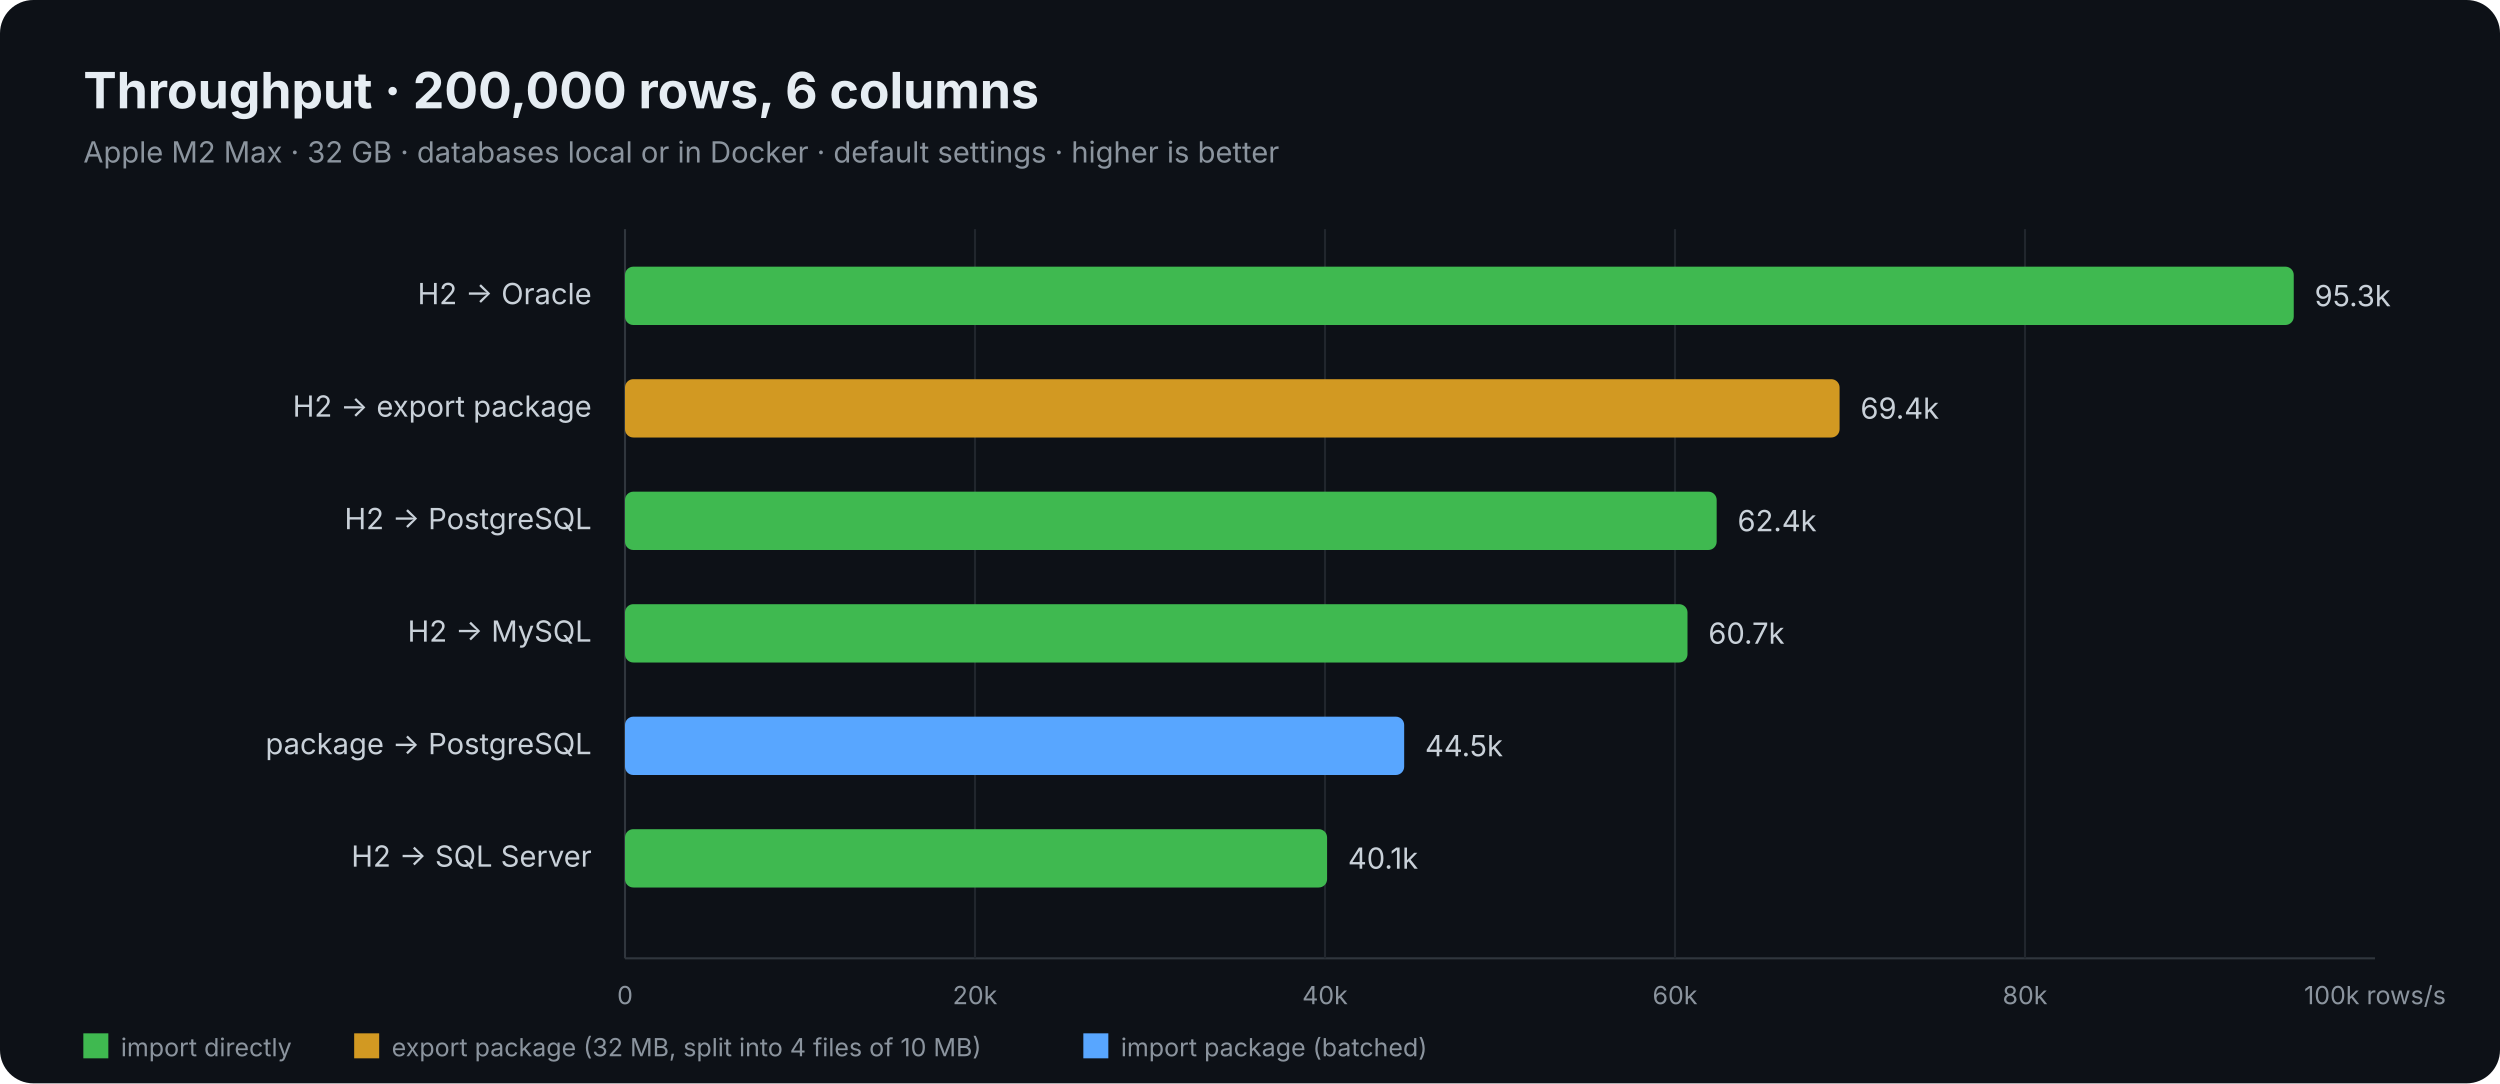
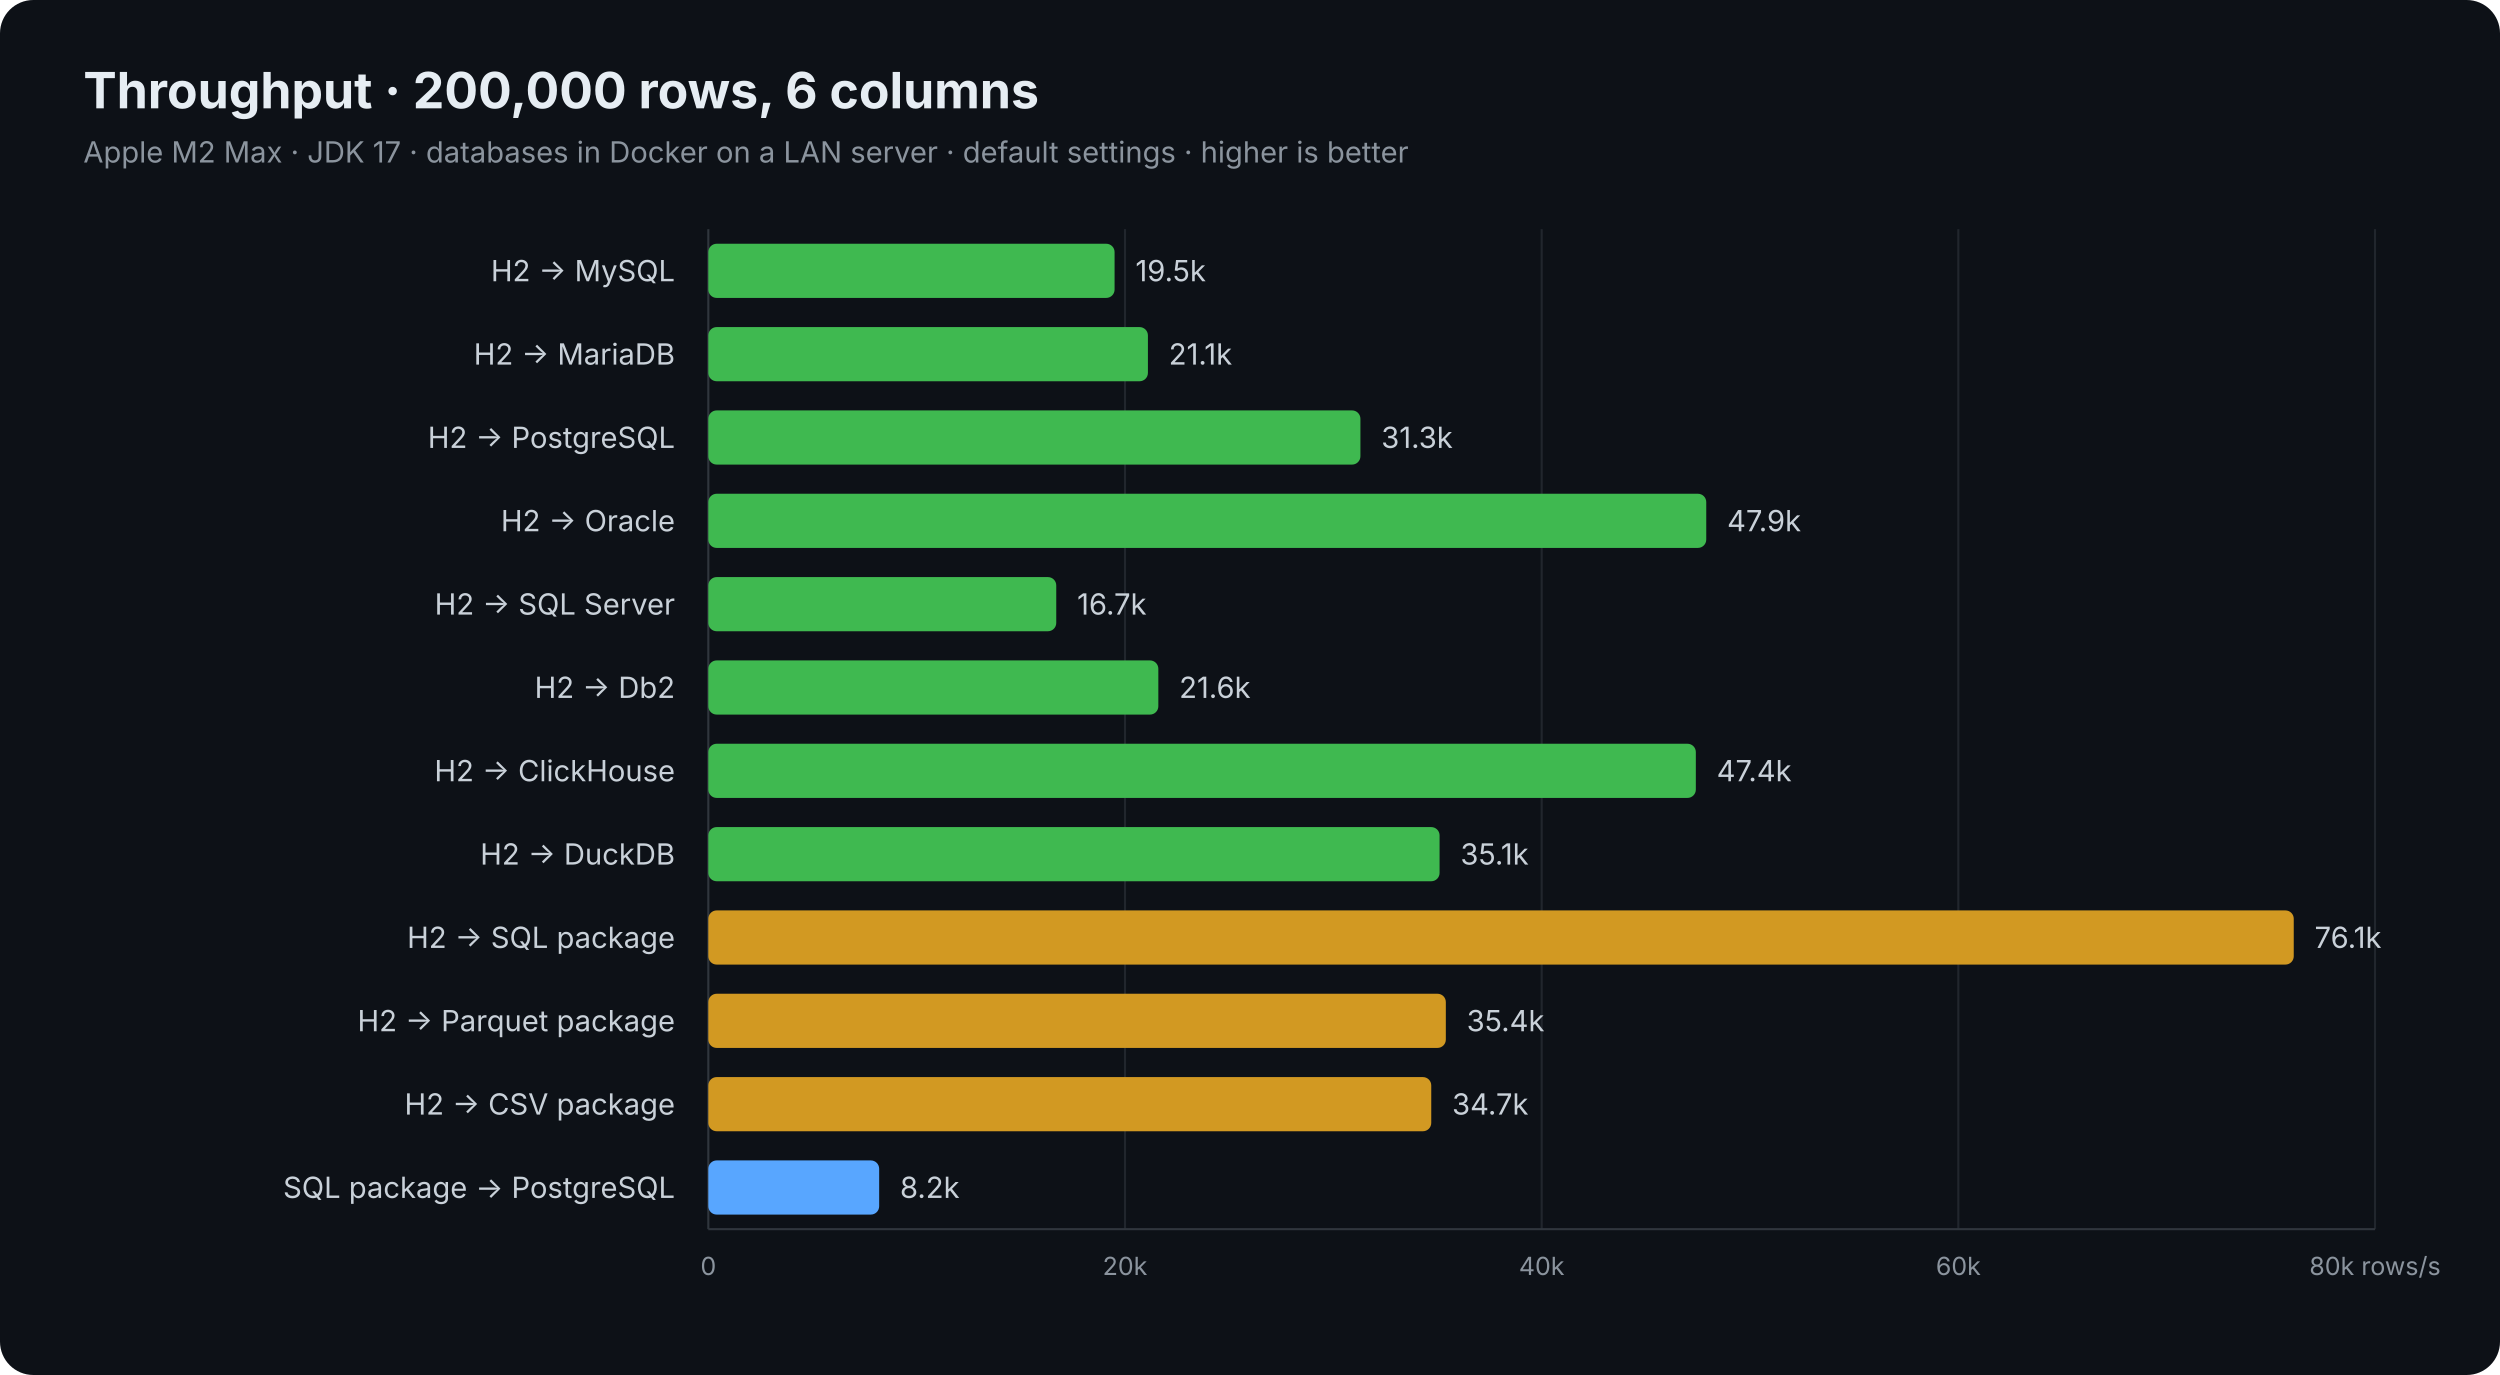
- <svg xmlns="http://www.w3.org/2000/svg" width="1200" height="520" viewBox="0 0 1200 520" font-family="Inter, -apple-system, Segoe UI, Helvetica, Arial, sans-serif">
-   <rect width="1200" height="520" rx="16" fill="#0d1117" />
+ <svg xmlns="http://www.w3.org/2000/svg" width="1200" height="660" viewBox="0 0 1200 660" font-family="Inter, -apple-system, Segoe UI, Helvetica, Arial, sans-serif">
+   <rect x="0" y="0" width="1200" height="660" rx="16" fill="#0d1117" />
  <text x="40" y="52" fill="#e6edf3" font-size="24" font-weight="700">Throughput · 200,000 rows, 6 columns</text>
-   <text x="40" y="78" fill="#8b949e" font-size="14">Apple M2 Max · 32 GB · databases local or in Docker · default settings · higher is better</text>
-   <g font-size="14" fill="#c9d1d9">
-     <line x1="300" y1="110" x2="300" y2="460" stroke="#30363d" />
-     <line x1="300" y1="460" x2="1140" y2="460" stroke="#30363d" />
-     <g fill="#8b949e" font-size="12" text-anchor="middle">
-       <text x="300" y="482">0</text>
-       <text x="468" y="482">20k</text>
-       <text x="636" y="482">40k</text>
-       <text x="804" y="482">60k</text>
-       <text x="972" y="482">80k</text>
-       <text x="1140" y="482">100k rows/s</text>
-     </g>
-     <g stroke="#21262d">
-       <line x1="468" y1="110" x2="468" y2="460" />
-       <line x1="636" y1="110" x2="636" y2="460" />
-       <line x1="804" y1="110" x2="804" y2="460" />
-       <line x1="972" y1="110" x2="972" y2="460" />
-     </g>
-     <text x="284" y="146" text-anchor="end">H2 → Oracle</text>
-     <rect x="300" y="128" width="801" height="28" rx="4" fill="#3fb950" />
-     <text x="1111" y="147">95.3k</text>
-     <text x="284" y="200" text-anchor="end">H2 → export package</text>
-     <rect x="300" y="182" width="583" height="28" rx="4" fill="#d29922" />
-     <text x="893" y="201">69.4k</text>
-     <text x="284" y="254" text-anchor="end">H2 → PostgreSQL</text>
-     <rect x="300" y="236" width="524" height="28" rx="4" fill="#3fb950" />
-     <text x="834" y="255">62.4k</text>
-     <text x="284" y="308" text-anchor="end">H2 → MySQL</text>
-     <rect x="300" y="290" width="510" height="28" rx="4" fill="#3fb950" />
-     <text x="820" y="309">60.7k</text>
-     <text x="284" y="362" text-anchor="end">package → PostgreSQL</text>
-     <rect x="300" y="344" width="374" height="28" rx="4" fill="#58a6ff" />
-     <text x="684" y="363">44.5k</text>
-     <text x="284" y="416" text-anchor="end">H2 → SQL Server</text>
-     <rect x="300" y="398" width="337" height="28" rx="4" fill="#3fb950" />
-     <text x="647" y="417">40.1k</text>
-   </g>
-   <g font-size="12" fill="#8b949e">
-     <rect x="40" y="496" width="12" height="12" fill="#3fb950" />
-     <text x="58" y="507">import directly</text>
-     <rect x="170" y="496" width="12" height="12" fill="#d29922" />
-     <text x="188" y="507">export package (32 MB, split into 4 files of 10 MB)</text>
-     <rect x="520" y="496" width="12" height="12" fill="#58a6ff" />
-     <text x="538" y="507">import package (batched)</text>
-   </g>
+   <text x="40" y="78" fill="#8b949e" font-size="14">Apple M2 Max · JDK 17 · databases in Docker on a LAN server · default settings · higher is better</text>
+   <line x1="340" y1="110" x2="340" y2="590" stroke="#30363d" />
+   <text x="340" y="612" fill="#8b949e" font-size="12" text-anchor="middle">0</text>
+   <line x1="540" y1="110" x2="540" y2="590" stroke="#21262d" />
+   <text x="540" y="612" fill="#8b949e" font-size="12" text-anchor="middle">20k</text>
+   <line x1="740" y1="110" x2="740" y2="590" stroke="#21262d" />
+   <text x="740" y="612" fill="#8b949e" font-size="12" text-anchor="middle">40k</text>
+   <line x1="940" y1="110" x2="940" y2="590" stroke="#21262d" />
+   <text x="940" y="612" fill="#8b949e" font-size="12" text-anchor="middle">60k</text>
+   <line x1="1140" y1="110" x2="1140" y2="590" stroke="#21262d" />
+   <text x="1140" y="612" fill="#8b949e" font-size="12" text-anchor="middle">80k rows/s</text>
+   <line x1="340" y1="590" x2="1140" y2="590" stroke="#30363d" />
+   <text x="324" y="135" fill="#c9d1d9" font-size="14" text-anchor="end">H2 → MySQL</text>
+   <rect x="340" y="117" width="195" height="26" rx="4" fill="#3fb950" />
+   <text x="545" y="135" fill="#c9d1d9" font-size="14">19.5k</text>
+   <text x="324" y="175" fill="#c9d1d9" font-size="14" text-anchor="end">H2 → MariaDB</text>
+   <rect x="340" y="157" width="211" height="26" rx="4" fill="#3fb950" />
+   <text x="561" y="175" fill="#c9d1d9" font-size="14">21.1k</text>
+   <text x="324" y="215" fill="#c9d1d9" font-size="14" text-anchor="end">H2 → PostgreSQL</text>
+   <rect x="340" y="197" width="313" height="26" rx="4" fill="#3fb950" />
+   <text x="663" y="215" fill="#c9d1d9" font-size="14">31.3k</text>
+   <text x="324" y="255" fill="#c9d1d9" font-size="14" text-anchor="end">H2 → Oracle</text>
+   <rect x="340" y="237" width="479" height="26" rx="4" fill="#3fb950" />
+   <text x="829" y="255" fill="#c9d1d9" font-size="14">47.9k</text>
+   <text x="324" y="295" fill="#c9d1d9" font-size="14" text-anchor="end">H2 → SQL Server</text>
+   <rect x="340" y="277" width="167" height="26" rx="4" fill="#3fb950" />
+   <text x="517" y="295" fill="#c9d1d9" font-size="14">16.7k</text>
+   <text x="324" y="335" fill="#c9d1d9" font-size="14" text-anchor="end">H2 → Db2</text>
+   <rect x="340" y="317" width="216" height="26" rx="4" fill="#3fb950" />
+   <text x="566" y="335" fill="#c9d1d9" font-size="14">21.6k</text>
+   <text x="324" y="375" fill="#c9d1d9" font-size="14" text-anchor="end">H2 → ClickHouse</text>
+   <rect x="340" y="357" width="474" height="26" rx="4" fill="#3fb950" />
+   <text x="824" y="375" fill="#c9d1d9" font-size="14">47.4k</text>
+   <text x="324" y="415" fill="#c9d1d9" font-size="14" text-anchor="end">H2 → DuckDB</text>
+   <rect x="340" y="397" width="351" height="26" rx="4" fill="#3fb950" />
+   <text x="701" y="415" fill="#c9d1d9" font-size="14">35.1k</text>
+   <text x="324" y="455" fill="#c9d1d9" font-size="14" text-anchor="end">H2 → SQL package</text>
+   <rect x="340" y="437" width="761" height="26" rx="4" fill="#d29922" />
+   <text x="1111" y="455" fill="#c9d1d9" font-size="14">76.1k</text>
+   <text x="324" y="495" fill="#c9d1d9" font-size="14" text-anchor="end">H2 → Parquet package</text>
+   <rect x="340" y="477" width="354" height="26" rx="4" fill="#d29922" />
+   <text x="704" y="495" fill="#c9d1d9" font-size="14">35.4k</text>
+   <text x="324" y="535" fill="#c9d1d9" font-size="14" text-anchor="end">H2 → CSV package</text>
+   <rect x="340" y="517" width="347" height="26" rx="4" fill="#d29922" />
+   <text x="697" y="535" fill="#c9d1d9" font-size="14">34.7k</text>
+   <text x="324" y="575" fill="#c9d1d9" font-size="14" text-anchor="end">SQL package → PostgreSQL</text>
+   <rect x="340" y="557" width="82" height="26" rx="4" fill="#58a6ff" />
+   <text x="432" y="575" fill="#c9d1d9" font-size="14">8.2k</text>
</svg>
